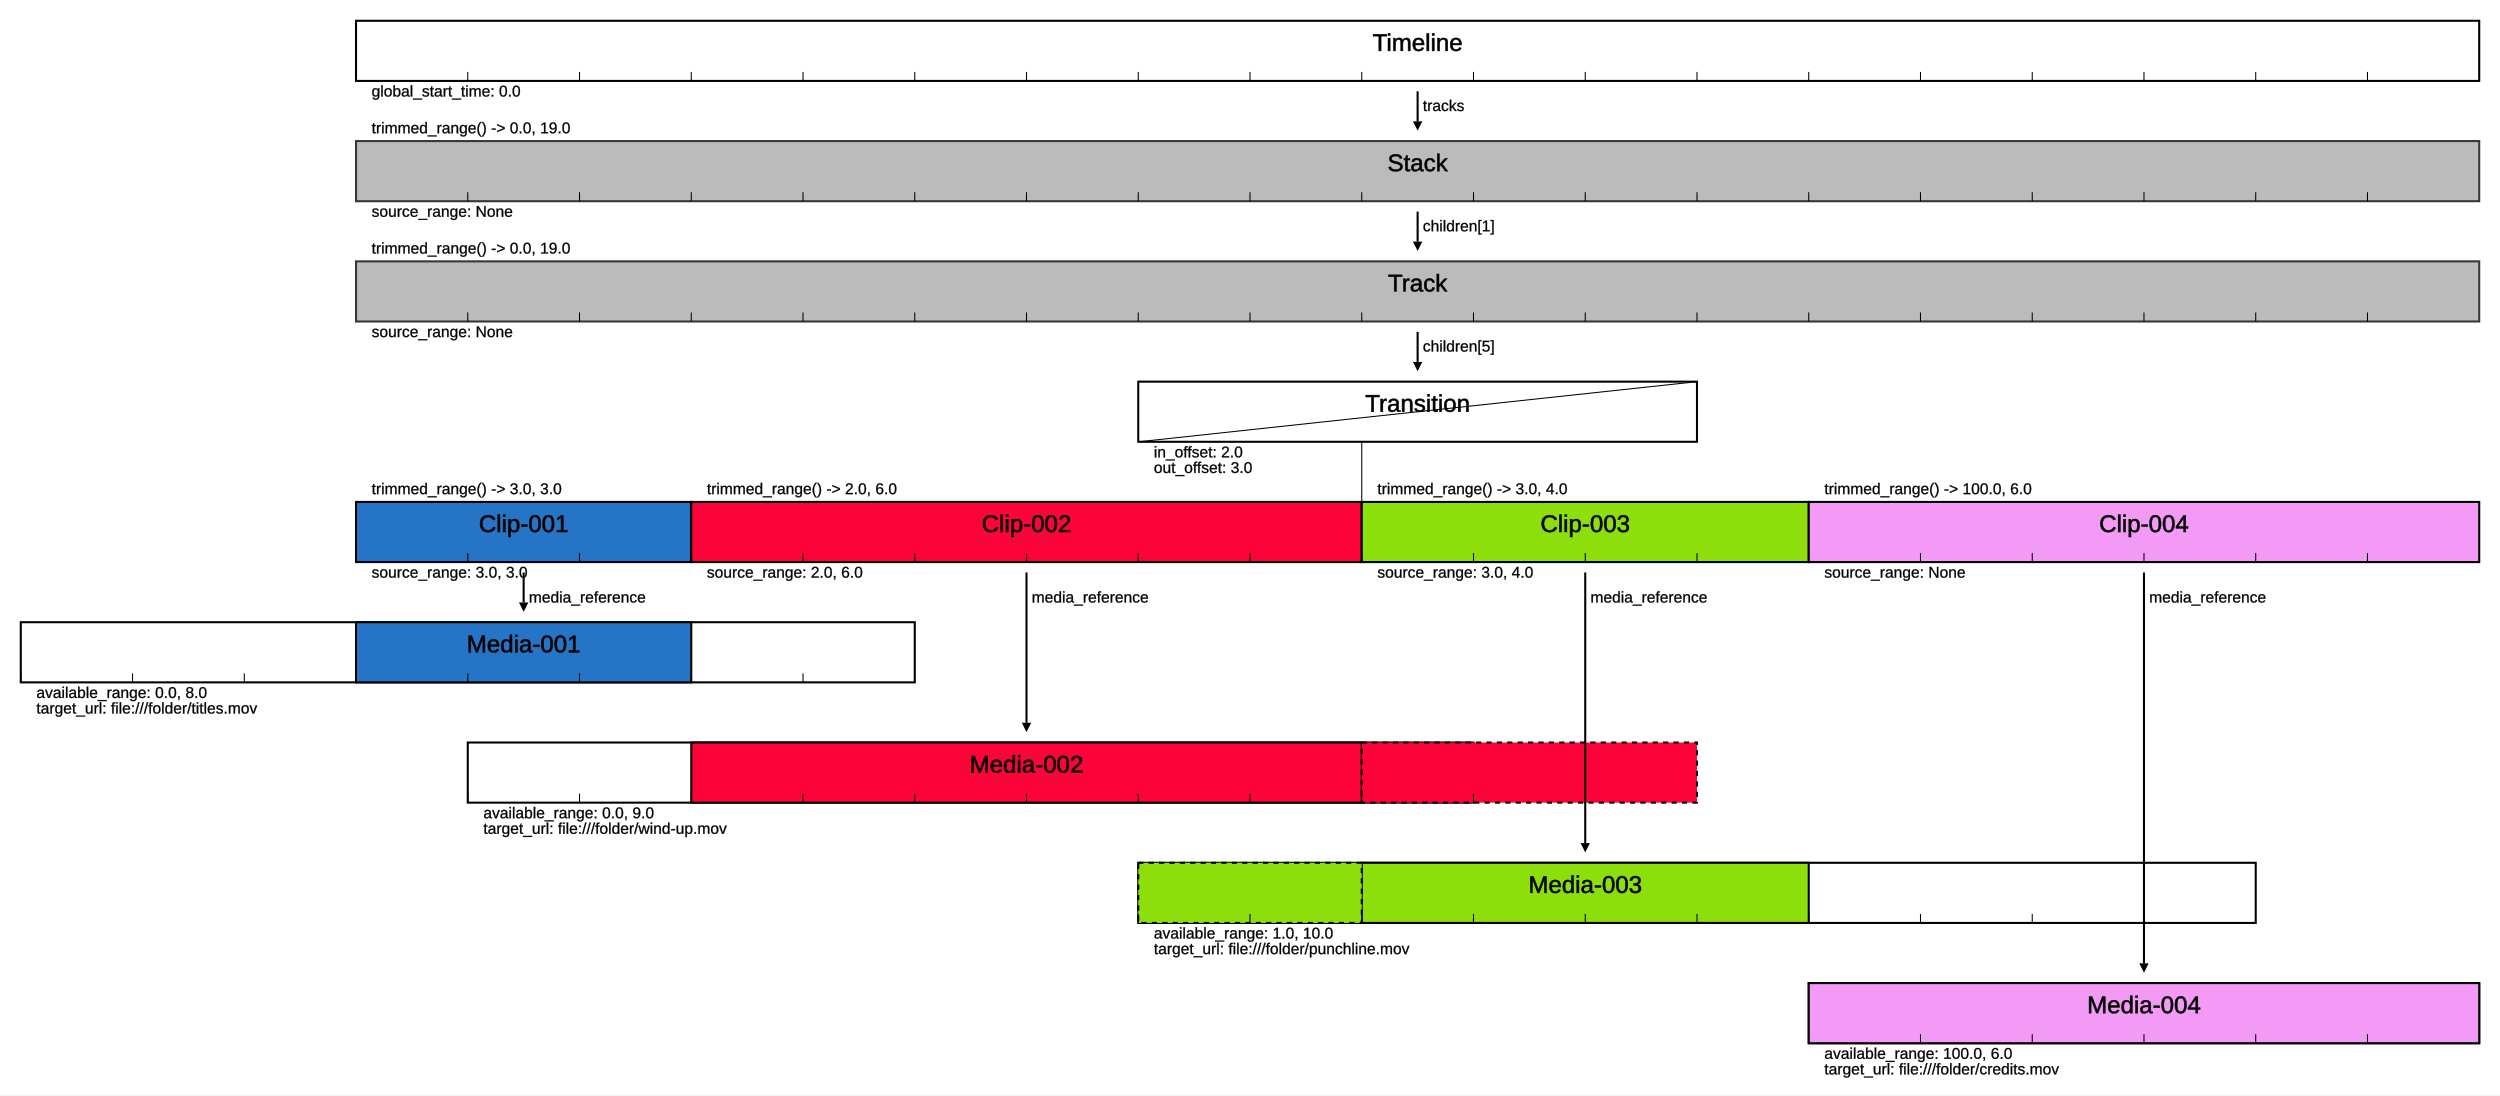
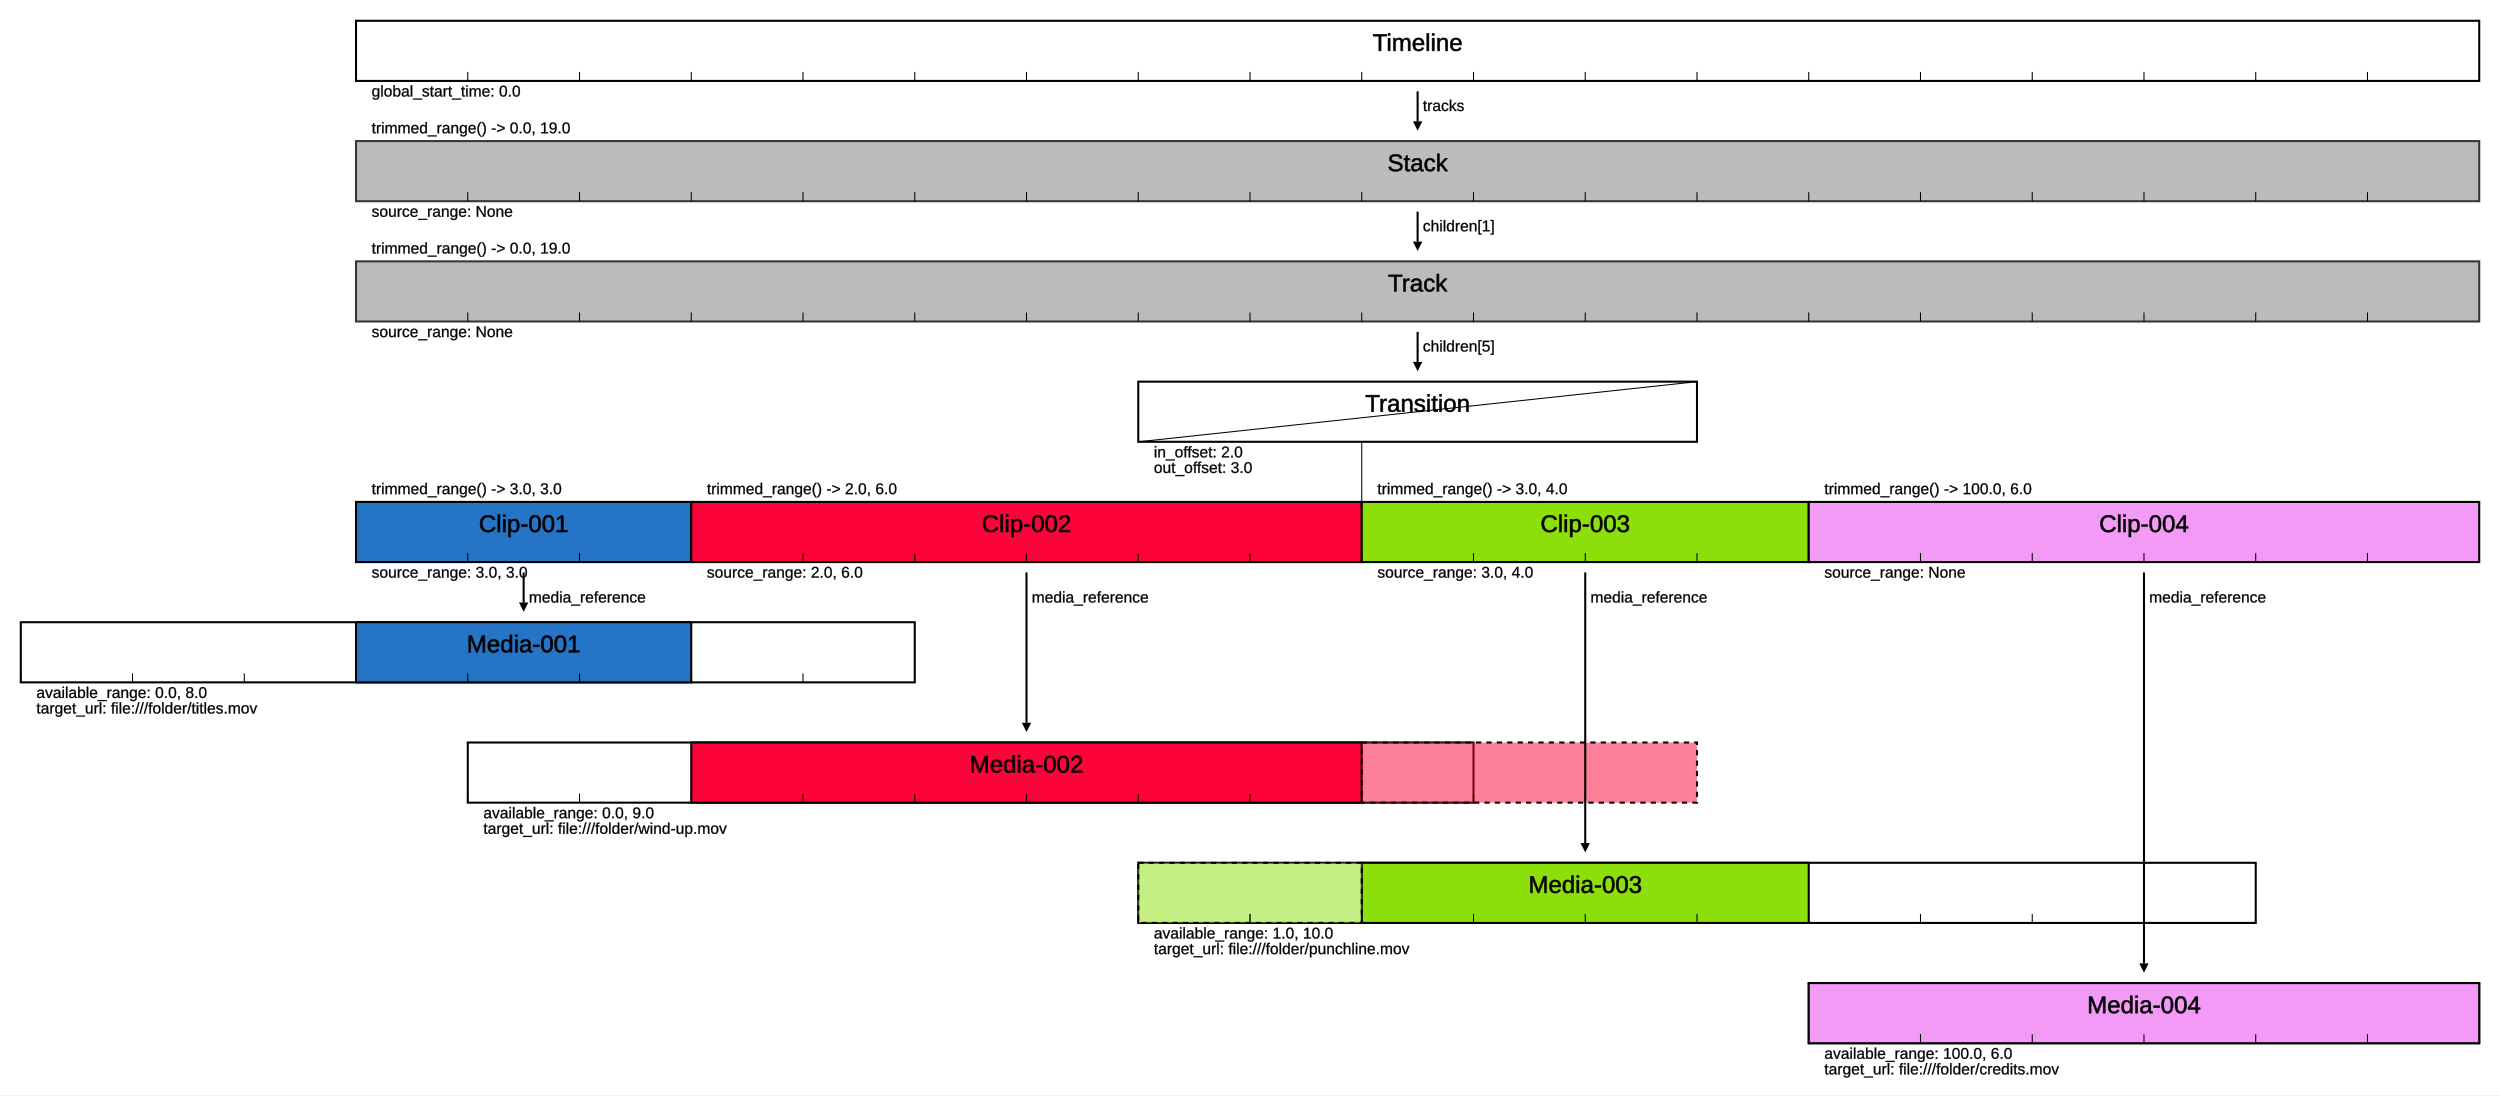
<svg xmlns="http://www.w3.org/2000/svg" height="1054.0" width="2406.0" version="4.0">
  <rect width="100%" height="100%" fill="white" />
  <g transform="translate(342.6364,20)">
    <rect width="2043.364" height="57.882" style="fill:rgb(255.0,255.0,255.0);stroke-width:2.0;stroke:rgb(0.0,0.0,0.0);opacity:1.0;" />
    <svg width="2043.364" height="57.882">
      <text x="50%" y="50%" font-size="23.153" font-family="Arial" style="stroke:rgb(0.0,0.0,0.0);stroke-width:0.5;fill:rgb(0.0,0.0,0.0);opacity:1.0;" alignment-baseline="middle" text-anchor="middle">Timeline</text>
    </svg>
  </g>
  <line x1="450.182" y1="77.882" x2="450.182" y2="69.2" style="stroke-width:1.0;stroke:rgb(0.0,0.0,0.0);opacity:1.0;stroke-linecap:butt;" />
  <line x1="557.727" y1="77.882" x2="557.727" y2="69.2" style="stroke-width:1.0;stroke:rgb(0.0,0.0,0.0);opacity:1.0;stroke-linecap:butt;" />
  <line x1="665.273" y1="77.882" x2="665.273" y2="69.2" style="stroke-width:1.0;stroke:rgb(0.0,0.0,0.0);opacity:1.0;stroke-linecap:butt;" />
  <line x1="772.818" y1="77.882" x2="772.818" y2="69.2" style="stroke-width:1.0;stroke:rgb(0.0,0.0,0.0);opacity:1.0;stroke-linecap:butt;" />
  <line x1="880.364" y1="77.882" x2="880.364" y2="69.2" style="stroke-width:1.0;stroke:rgb(0.0,0.0,0.0);opacity:1.0;stroke-linecap:butt;" />
  <line x1="987.909" y1="77.882" x2="987.909" y2="69.2" style="stroke-width:1.0;stroke:rgb(0.0,0.0,0.0);opacity:1.0;stroke-linecap:butt;" />
  <line x1="1095.455" y1="77.882" x2="1095.455" y2="69.2" style="stroke-width:1.0;stroke:rgb(0.0,0.0,0.0);opacity:1.0;stroke-linecap:butt;" />
  <line x1="1203.0" y1="77.882" x2="1203.0" y2="69.2" style="stroke-width:1.0;stroke:rgb(0.0,0.0,0.0);opacity:1.0;stroke-linecap:butt;" />
  <line x1="1310.545" y1="77.882" x2="1310.545" y2="69.2" style="stroke-width:1.0;stroke:rgb(0.0,0.0,0.0);opacity:1.0;stroke-linecap:butt;" />
  <line x1="1418.091" y1="77.882" x2="1418.091" y2="69.2" style="stroke-width:1.0;stroke:rgb(0.0,0.0,0.0);opacity:1.0;stroke-linecap:butt;" />
  <line x1="1525.636" y1="77.882" x2="1525.636" y2="69.2" style="stroke-width:1.0;stroke:rgb(0.0,0.0,0.0);opacity:1.0;stroke-linecap:butt;" />
  <line x1="1633.182" y1="77.882" x2="1633.182" y2="69.2" style="stroke-width:1.0;stroke:rgb(0.0,0.0,0.0);opacity:1.0;stroke-linecap:butt;" />
  <line x1="1740.727" y1="77.882" x2="1740.727" y2="69.2" style="stroke-width:1.0;stroke:rgb(0.0,0.0,0.0);opacity:1.0;stroke-linecap:butt;" />
  <line x1="1848.273" y1="77.882" x2="1848.273" y2="69.2" style="stroke-width:1.0;stroke:rgb(0.0,0.0,0.0);opacity:1.0;stroke-linecap:butt;" />
  <line x1="1955.818" y1="77.882" x2="1955.818" y2="69.2" style="stroke-width:1.0;stroke:rgb(0.0,0.0,0.0);opacity:1.0;stroke-linecap:butt;" />
  <line x1="2063.364" y1="77.882" x2="2063.364" y2="69.2" style="stroke-width:1.0;stroke:rgb(0.0,0.0,0.0);opacity:1.0;stroke-linecap:butt;" />
  <line x1="2170.909" y1="77.882" x2="2170.909" y2="69.2" style="stroke-width:1.0;stroke:rgb(0.0,0.0,0.0);opacity:1.0;stroke-linecap:butt;" />
  <line x1="2278.455" y1="77.882" x2="2278.455" y2="69.2" style="stroke-width:1.0;stroke:rgb(0.0,0.0,0.0);opacity:1.0;stroke-linecap:butt;" />
  <line x1="1364.318" y1="87.882" x2="1364.318" y2="116.765" style="stroke-width:2.0;stroke:rgb(0.0,0.0,0.0);opacity:1.0;stroke-linecap:butt;" />
  <polygon points="1364.318,125.765 1359.818,116.765 1368.818,116.765" style="fill:rgb(0.0,0.0,0.0);" />
  <text x="1369.318" y="106.824" font-size="15.0" font-family="Arial" style="stroke:rgb(0.0,0.0,0.0);stroke-width:0.25;fill:rgb(0.0,0.0,0.0);opacity:1.0;">tracks</text>
  <text x="357.636" y="92.882" font-size="15.0" font-family="Arial" style="stroke:rgb(0.0,0.0,0.0);stroke-width:0.25;fill:rgb(0.0,0.0,0.0);opacity:1.0;">global_start_time: 0.0</text>
  <g transform="translate(342.6364,135.7647)">
    <rect width="2043.364" height="57.882" style="fill:rgb(168.3,168.3,168.3);stroke-width:2.0;stroke:rgb(0.0,0.0,0.0);opacity:0.784;" />
    <svg width="2043.364" height="57.882">
      <text x="50%" y="50%" font-size="23.153" font-family="Arial" style="stroke:rgb(0.0,0.0,0.0);stroke-width:0.5;fill:rgb(0.0,0.0,0.0);opacity:1.0;" alignment-baseline="middle" text-anchor="middle">Stack</text>
    </svg>
  </g>
  <line x1="450.182" y1="193.647" x2="450.182" y2="184.965" style="stroke-width:1.0;stroke:rgb(0.0,0.0,0.0);opacity:1.0;stroke-linecap:butt;" />
  <line x1="557.727" y1="193.647" x2="557.727" y2="184.965" style="stroke-width:1.0;stroke:rgb(0.0,0.0,0.0);opacity:1.0;stroke-linecap:butt;" />
  <line x1="665.273" y1="193.647" x2="665.273" y2="184.965" style="stroke-width:1.0;stroke:rgb(0.0,0.0,0.0);opacity:1.0;stroke-linecap:butt;" />
  <line x1="772.818" y1="193.647" x2="772.818" y2="184.965" style="stroke-width:1.0;stroke:rgb(0.0,0.0,0.0);opacity:1.0;stroke-linecap:butt;" />
  <line x1="880.364" y1="193.647" x2="880.364" y2="184.965" style="stroke-width:1.0;stroke:rgb(0.0,0.0,0.0);opacity:1.0;stroke-linecap:butt;" />
  <line x1="987.909" y1="193.647" x2="987.909" y2="184.965" style="stroke-width:1.0;stroke:rgb(0.0,0.0,0.0);opacity:1.0;stroke-linecap:butt;" />
  <line x1="1095.455" y1="193.647" x2="1095.455" y2="184.965" style="stroke-width:1.0;stroke:rgb(0.0,0.0,0.0);opacity:1.0;stroke-linecap:butt;" />
  <line x1="1203.0" y1="193.647" x2="1203.0" y2="184.965" style="stroke-width:1.0;stroke:rgb(0.0,0.0,0.0);opacity:1.0;stroke-linecap:butt;" />
  <line x1="1310.545" y1="193.647" x2="1310.545" y2="184.965" style="stroke-width:1.0;stroke:rgb(0.0,0.0,0.0);opacity:1.0;stroke-linecap:butt;" />
  <line x1="1418.091" y1="193.647" x2="1418.091" y2="184.965" style="stroke-width:1.0;stroke:rgb(0.0,0.0,0.0);opacity:1.0;stroke-linecap:butt;" />
  <line x1="1525.636" y1="193.647" x2="1525.636" y2="184.965" style="stroke-width:1.0;stroke:rgb(0.0,0.0,0.0);opacity:1.0;stroke-linecap:butt;" />
  <line x1="1633.182" y1="193.647" x2="1633.182" y2="184.965" style="stroke-width:1.0;stroke:rgb(0.0,0.0,0.0);opacity:1.0;stroke-linecap:butt;" />
  <line x1="1740.727" y1="193.647" x2="1740.727" y2="184.965" style="stroke-width:1.0;stroke:rgb(0.0,0.0,0.0);opacity:1.0;stroke-linecap:butt;" />
  <line x1="1848.273" y1="193.647" x2="1848.273" y2="184.965" style="stroke-width:1.0;stroke:rgb(0.0,0.0,0.0);opacity:1.0;stroke-linecap:butt;" />
  <line x1="1955.818" y1="193.647" x2="1955.818" y2="184.965" style="stroke-width:1.0;stroke:rgb(0.0,0.0,0.0);opacity:1.0;stroke-linecap:butt;" />
  <line x1="2063.364" y1="193.647" x2="2063.364" y2="184.965" style="stroke-width:1.0;stroke:rgb(0.0,0.0,0.0);opacity:1.0;stroke-linecap:butt;" />
  <line x1="2170.909" y1="193.647" x2="2170.909" y2="184.965" style="stroke-width:1.0;stroke:rgb(0.0,0.0,0.0);opacity:1.0;stroke-linecap:butt;" />
  <line x1="2278.455" y1="193.647" x2="2278.455" y2="184.965" style="stroke-width:1.0;stroke:rgb(0.0,0.0,0.0);opacity:1.0;stroke-linecap:butt;" />
  <g transform="translate(342.6364,251.5294)">
    <rect width="2043.364" height="57.882" style="fill:rgb(168.3,168.3,168.3);stroke-width:2.0;stroke:rgb(0.0,0.0,0.0);opacity:0.784;" />
    <svg width="2043.364" height="57.882">
      <text x="50%" y="50%" font-size="23.153" font-family="Arial" style="stroke:rgb(0.0,0.0,0.0);stroke-width:0.5;fill:rgb(0.0,0.0,0.0);opacity:1.0;" alignment-baseline="middle" text-anchor="middle">Track</text>
    </svg>
  </g>
  <line x1="450.182" y1="309.412" x2="450.182" y2="300.729" style="stroke-width:1.0;stroke:rgb(0.0,0.0,0.0);opacity:1.0;stroke-linecap:butt;" />
  <line x1="557.727" y1="309.412" x2="557.727" y2="300.729" style="stroke-width:1.0;stroke:rgb(0.0,0.0,0.0);opacity:1.0;stroke-linecap:butt;" />
  <line x1="665.273" y1="309.412" x2="665.273" y2="300.729" style="stroke-width:1.0;stroke:rgb(0.0,0.0,0.0);opacity:1.0;stroke-linecap:butt;" />
  <line x1="772.818" y1="309.412" x2="772.818" y2="300.729" style="stroke-width:1.0;stroke:rgb(0.0,0.0,0.0);opacity:1.0;stroke-linecap:butt;" />
  <line x1="880.364" y1="309.412" x2="880.364" y2="300.729" style="stroke-width:1.0;stroke:rgb(0.0,0.0,0.0);opacity:1.0;stroke-linecap:butt;" />
  <line x1="987.909" y1="309.412" x2="987.909" y2="300.729" style="stroke-width:1.0;stroke:rgb(0.0,0.0,0.0);opacity:1.0;stroke-linecap:butt;" />
  <line x1="1095.455" y1="309.412" x2="1095.455" y2="300.729" style="stroke-width:1.0;stroke:rgb(0.0,0.0,0.0);opacity:1.0;stroke-linecap:butt;" />
  <line x1="1203.0" y1="309.412" x2="1203.0" y2="300.729" style="stroke-width:1.0;stroke:rgb(0.0,0.0,0.0);opacity:1.0;stroke-linecap:butt;" />
  <line x1="1310.545" y1="309.412" x2="1310.545" y2="300.729" style="stroke-width:1.0;stroke:rgb(0.0,0.0,0.0);opacity:1.0;stroke-linecap:butt;" />
  <line x1="1418.091" y1="309.412" x2="1418.091" y2="300.729" style="stroke-width:1.0;stroke:rgb(0.0,0.0,0.0);opacity:1.0;stroke-linecap:butt;" />
  <line x1="1525.636" y1="309.412" x2="1525.636" y2="300.729" style="stroke-width:1.0;stroke:rgb(0.0,0.0,0.0);opacity:1.0;stroke-linecap:butt;" />
  <line x1="1633.182" y1="309.412" x2="1633.182" y2="300.729" style="stroke-width:1.0;stroke:rgb(0.0,0.0,0.0);opacity:1.0;stroke-linecap:butt;" />
  <line x1="1740.727" y1="309.412" x2="1740.727" y2="300.729" style="stroke-width:1.0;stroke:rgb(0.0,0.0,0.0);opacity:1.0;stroke-linecap:butt;" />
  <line x1="1848.273" y1="309.412" x2="1848.273" y2="300.729" style="stroke-width:1.0;stroke:rgb(0.0,0.0,0.0);opacity:1.0;stroke-linecap:butt;" />
  <line x1="1955.818" y1="309.412" x2="1955.818" y2="300.729" style="stroke-width:1.0;stroke:rgb(0.0,0.0,0.0);opacity:1.0;stroke-linecap:butt;" />
  <line x1="2063.364" y1="309.412" x2="2063.364" y2="300.729" style="stroke-width:1.0;stroke:rgb(0.0,0.0,0.0);opacity:1.0;stroke-linecap:butt;" />
  <line x1="2170.909" y1="309.412" x2="2170.909" y2="300.729" style="stroke-width:1.0;stroke:rgb(0.0,0.0,0.0);opacity:1.0;stroke-linecap:butt;" />
  <line x1="2278.455" y1="309.412" x2="2278.455" y2="300.729" style="stroke-width:1.0;stroke:rgb(0.0,0.0,0.0);opacity:1.0;stroke-linecap:butt;" />
  <g transform="translate(342.6364,483.0588)">
    <rect width="322.636" height="57.882" style="fill:rgb(37.146,116.006,196.55);stroke-width:2.0;stroke:rgb(0.0,0.0,0.0);opacity:1.0;" />
    <svg width="322.636" height="57.882">
      <text x="50%" y="50%" font-size="23.153" font-family="Arial" style="stroke:rgb(0.0,0.0,0.0);stroke-width:0.5;fill:rgb(0.0,0.0,0.0);opacity:1.0;" alignment-baseline="middle" text-anchor="middle">Clip-001</text>
    </svg>
  </g>
  <line x1="342.636" y1="540.941" x2="342.636" y2="532.259" style="stroke-width:1.0;stroke:rgb(0.0,0.0,0.0);opacity:1.0;stroke-linecap:butt;" />
  <line x1="450.182" y1="540.941" x2="450.182" y2="532.259" style="stroke-width:1.0;stroke:rgb(0.0,0.0,0.0);opacity:1.0;stroke-linecap:butt;" />
  <line x1="557.727" y1="540.941" x2="557.727" y2="532.259" style="stroke-width:1.0;stroke:rgb(0.0,0.0,0.0);opacity:1.0;stroke-linecap:butt;" />
  <text x="357.636" y="475.559" font-size="15.0" font-family="Arial" style="stroke:rgb(0.0,0.0,0.0);stroke-width:0.25;fill:rgb(0.0,0.0,0.0);opacity:1.0;">trimmed_range() -&gt; 3.0, 3.0</text>
  <text x="357.636" y="555.941" font-size="15.0" font-family="Arial" style="stroke:rgb(0.0,0.0,0.0);stroke-width:0.25;fill:rgb(0.0,0.0,0.0);opacity:1.0;">source_range: 3.0, 3.0</text>
  <rect x="20.0" y="598.824" width="860.364" height="57.882" style="fill:rgb(255,255,255);stroke-width:2.0;stroke:rgb(0.0,0.0,0.0);opacity:1;fill-opacity:0;" />
  <g transform="translate(342.6364,598.8235)">
    <rect width="322.636" height="57.882" style="fill:rgb(37.146,116.006,196.55);stroke-width:2.0;stroke:rgb(0.0,0.0,0.0);opacity:1.0;" />
    <svg width="322.636" height="57.882">
      <text x="50%" y="50%" font-size="23.153" font-family="Arial" style="stroke:rgb(0.0,0.0,0.0);stroke-width:0.5;fill:rgb(0.0,0.0,0.0);opacity:1.0;" alignment-baseline="middle" text-anchor="middle">Media-001</text>
    </svg>
  </g>
  <line x1="20.0" y1="656.706" x2="20.0" y2="648.024" style="stroke-width:1.0;stroke:rgb(0.0,0.0,0.0);opacity:1.0;stroke-linecap:butt;" />
  <line x1="127.545" y1="656.706" x2="127.545" y2="648.024" style="stroke-width:1.0;stroke:rgb(0.0,0.0,0.0);opacity:1.0;stroke-linecap:butt;" />
  <line x1="235.091" y1="656.706" x2="235.091" y2="648.024" style="stroke-width:1.0;stroke:rgb(0.0,0.0,0.0);opacity:1.0;stroke-linecap:butt;" />
  <line x1="342.636" y1="656.706" x2="342.636" y2="648.024" style="stroke-width:1.0;stroke:rgb(0.0,0.0,0.0);opacity:1.0;stroke-linecap:butt;" />
  <line x1="450.182" y1="656.706" x2="450.182" y2="648.024" style="stroke-width:1.0;stroke:rgb(0.0,0.0,0.0);opacity:1.0;stroke-linecap:butt;" />
  <line x1="557.727" y1="656.706" x2="557.727" y2="648.024" style="stroke-width:1.0;stroke:rgb(0.0,0.0,0.0);opacity:1.0;stroke-linecap:butt;" />
  <line x1="665.273" y1="656.706" x2="665.273" y2="648.024" style="stroke-width:1.0;stroke:rgb(0.0,0.0,0.0);opacity:1.0;stroke-linecap:butt;" />
  <line x1="772.818" y1="656.706" x2="772.818" y2="648.024" style="stroke-width:1.0;stroke:rgb(0.0,0.0,0.0);opacity:1.0;stroke-linecap:butt;" />
  <text x="35.0" y="671.706" font-size="15.0" font-family="Arial" style="stroke:rgb(0.0,0.0,0.0);stroke-width:0.25;fill:rgb(0.0,0.0,0.0);opacity:1.0;">available_range: 0.0, 8.0</text>
  <text x="35.0" y="686.706" font-size="15.0" font-family="Arial" style="stroke:rgb(0.0,0.0,0.0);stroke-width:0.25;fill:rgb(0.0,0.0,0.0);opacity:1.0;">target_url: file:///folder/titles.mov</text>
  <line x1="503.955" y1="550.941" x2="503.955" y2="579.824" style="stroke-width:2.0;stroke:rgb(0.0,0.0,0.0);opacity:1.0;stroke-linecap:butt;" />
  <polygon points="503.955,588.824 499.455,579.824 508.455,579.824" style="fill:rgb(0.0,0.0,0.0);" />
  <text x="508.955" y="579.882" font-size="15.0" font-family="Arial" style="stroke:rgb(0.0,0.0,0.0);stroke-width:0.25;fill:rgb(0.0,0.0,0.0);opacity:1.0;">media_reference</text>
  <g transform="translate(665.2727,483.0588)">
    <rect width="645.273" height="57.882" style="fill:rgb(251.562,2.791,56.8);stroke-width:2.0;stroke:rgb(0.0,0.0,0.0);opacity:1.0;" />
    <svg width="645.273" height="57.882">
      <text x="50%" y="50%" font-size="23.153" font-family="Arial" style="stroke:rgb(0.0,0.0,0.0);stroke-width:0.5;fill:rgb(0.0,0.0,0.0);opacity:1.0;" alignment-baseline="middle" text-anchor="middle">Clip-002</text>
    </svg>
  </g>
  <line x1="665.273" y1="540.941" x2="665.273" y2="532.259" style="stroke-width:1.0;stroke:rgb(0.0,0.0,0.0);opacity:1.0;stroke-linecap:butt;" />
  <line x1="772.818" y1="540.941" x2="772.818" y2="532.259" style="stroke-width:1.0;stroke:rgb(0.0,0.0,0.0);opacity:1.0;stroke-linecap:butt;" />
  <line x1="880.364" y1="540.941" x2="880.364" y2="532.259" style="stroke-width:1.0;stroke:rgb(0.0,0.0,0.0);opacity:1.0;stroke-linecap:butt;" />
  <line x1="987.909" y1="540.941" x2="987.909" y2="532.259" style="stroke-width:1.0;stroke:rgb(0.0,0.0,0.0);opacity:1.0;stroke-linecap:butt;" />
  <line x1="1095.455" y1="540.941" x2="1095.455" y2="532.259" style="stroke-width:1.0;stroke:rgb(0.0,0.0,0.0);opacity:1.0;stroke-linecap:butt;" />
  <line x1="1203.0" y1="540.941" x2="1203.0" y2="532.259" style="stroke-width:1.0;stroke:rgb(0.0,0.0,0.0);opacity:1.0;stroke-linecap:butt;" />
  <text x="680.273" y="475.559" font-size="15.0" font-family="Arial" style="stroke:rgb(0.0,0.0,0.0);stroke-width:0.25;fill:rgb(0.0,0.0,0.0);opacity:1.0;">trimmed_range() -&gt; 2.0, 6.0</text>
  <text x="680.273" y="555.941" font-size="15.0" font-family="Arial" style="stroke:rgb(0.0,0.0,0.0);stroke-width:0.25;fill:rgb(0.0,0.0,0.0);opacity:1.0;">source_range: 2.0, 6.0</text>
  <rect x="450.182" y="714.588" width="967.909" height="57.882" style="fill:rgb(255,255,255);stroke-width:2.0;stroke:rgb(0.0,0.0,0.0);opacity:1;fill-opacity:0;" />
  <g transform="translate(665.2727,714.5882)">
    <rect width="645.273" height="57.882" style="fill:rgb(251.562,2.791,56.8);stroke-width:2.0;stroke:rgb(0.0,0.0,0.0);opacity:1.0;" />
    <svg width="645.273" height="57.882">
      <text x="50%" y="50%" font-size="23.153" font-family="Arial" style="stroke:rgb(0.0,0.0,0.0);stroke-width:0.5;fill:rgb(0.0,0.0,0.0);opacity:1.0;" alignment-baseline="middle" text-anchor="middle">Media-002</text>
    </svg>
  </g>
  <line x1="450.182" y1="772.471" x2="450.182" y2="763.788" style="stroke-width:1.0;stroke:rgb(0.0,0.0,0.0);opacity:1.0;stroke-linecap:butt;" />
  <line x1="557.727" y1="772.471" x2="557.727" y2="763.788" style="stroke-width:1.0;stroke:rgb(0.0,0.0,0.0);opacity:1.0;stroke-linecap:butt;" />
  <line x1="665.273" y1="772.471" x2="665.273" y2="763.788" style="stroke-width:1.0;stroke:rgb(0.0,0.0,0.0);opacity:1.0;stroke-linecap:butt;" />
  <line x1="772.818" y1="772.471" x2="772.818" y2="763.788" style="stroke-width:1.0;stroke:rgb(0.0,0.0,0.0);opacity:1.0;stroke-linecap:butt;" />
  <line x1="880.364" y1="772.471" x2="880.364" y2="763.788" style="stroke-width:1.0;stroke:rgb(0.0,0.0,0.0);opacity:1.0;stroke-linecap:butt;" />
  <line x1="987.909" y1="772.471" x2="987.909" y2="763.788" style="stroke-width:1.0;stroke:rgb(0.0,0.0,0.0);opacity:1.0;stroke-linecap:butt;" />
  <line x1="1095.455" y1="772.471" x2="1095.455" y2="763.788" style="stroke-width:1.0;stroke:rgb(0.0,0.0,0.0);opacity:1.0;stroke-linecap:butt;" />
  <line x1="1203.0" y1="772.471" x2="1203.0" y2="763.788" style="stroke-width:1.0;stroke:rgb(0.0,0.0,0.0);opacity:1.0;stroke-linecap:butt;" />
  <line x1="1310.545" y1="772.471" x2="1310.545" y2="763.788" style="stroke-width:1.0;stroke:rgb(0.0,0.0,0.0);opacity:1.0;stroke-linecap:butt;" />
  <text x="465.182" y="787.471" font-size="15.0" font-family="Arial" style="stroke:rgb(0.0,0.0,0.0);stroke-width:0.25;fill:rgb(0.0,0.0,0.0);opacity:1.0;">available_range: 0.0, 9.0</text>
  <text x="465.182" y="802.471" font-size="15.0" font-family="Arial" style="stroke:rgb(0.0,0.0,0.0);stroke-width:0.25;fill:rgb(0.0,0.0,0.0);opacity:1.0;">target_url: file:///folder/wind-up.mov</text>
  <line x1="987.909" y1="550.941" x2="987.909" y2="695.588" style="stroke-width:2.0;stroke:rgb(0.0,0.0,0.0);opacity:1.0;stroke-linecap:butt;" />
  <polygon points="987.909,704.588 983.409,695.588 992.409,695.588" style="fill:rgb(0.0,0.0,0.0);" />
  <text x="992.909" y="579.882" font-size="15.0" font-family="Arial" style="stroke:rgb(0.0,0.0,0.0);stroke-width:0.25;fill:rgb(0.0,0.0,0.0);opacity:1.0;">media_reference</text>
-   <rect x="1310.545" y="714.588" width="322.636" height="57.882" stroke-dasharray="5" style="fill:rgb(251.562,2.791,56.8);stroke-width:2.0;stroke:rgb(0.0,0.0,0.0);opacity:1;fill-opacity:127.5" />
+   <rect x="1310.545" y="714.588" width="322.636" height="57.882" stroke-dasharray="5" style="fill:rgb(251.562,2.791,56.8);stroke-width:2.0;stroke:rgb(0.0,0.0,0.0);opacity:1;fill-opacity:0.5" />
  <line x1="1310.545" y1="772.471" x2="1310.545" y2="763.788" style="stroke-width:1.0;stroke:rgb(0.0,0.0,0.0);opacity:1.0;stroke-linecap:butt;" />
  <line x1="1418.091" y1="772.471" x2="1418.091" y2="763.788" style="stroke-width:1.0;stroke:rgb(0.0,0.0,0.0);opacity:1.0;stroke-linecap:butt;" />
  <line x1="1525.636" y1="772.471" x2="1525.636" y2="763.788" style="stroke-width:1.0;stroke:rgb(0.0,0.0,0.0);opacity:1.0;stroke-linecap:butt;" />
  <g transform="translate(1095.455,367.2941)">
    <rect width="537.727" height="57.882" style="fill:rgb(255.0,255.0,255.0);stroke-width:2.0;stroke:rgb(0.0,0.0,0.0);opacity:1;" />
    <svg width="537.727" height="57.882">
      <text x="50%" y="50%" font-size="23.153" font-family="Arial" style="stroke:rgb(0.0,0.0,0.0);stroke-width:0.5;fill:rgb(0.0,0.0,0.0);opacity:1.0;" alignment-baseline="middle" text-anchor="middle">Transition</text>
    </svg>
  </g>
  <line x1="1095.455" y1="425.176" x2="1633.182" y2="367.294" style="stroke-width:1.0;stroke:rgb(0.0,0.0,0.0);opacity:1.0;stroke-linecap:butt;" />
  <text x="1110.455" y="440.176" font-size="15.0" font-family="Arial" style="stroke:rgb(0.0,0.0,0.0);stroke-width:0.25;fill:rgb(0.0,0.0,0.0);opacity:1.0;">in_offset: 2.0</text>
  <text x="1110.455" y="455.176" font-size="15.0" font-family="Arial" style="stroke:rgb(0.0,0.0,0.0);stroke-width:0.25;fill:rgb(0.0,0.0,0.0);opacity:1.0;">out_offset: 3.0</text>
  <line x1="1310.545" y1="425.176" x2="1310.545" y2="540.941" style="stroke-width:1.0;stroke:rgb(0.0,0.0,0.0);opacity:1.0;stroke-linecap:butt;" />
  <g transform="translate(1310.545,483.0588)">
    <rect width="430.182" height="57.882" style="fill:rgb(141.003,222.501,10.903);stroke-width:2.0;stroke:rgb(0.0,0.0,0.0);opacity:1.0;" />
    <svg width="430.182" height="57.882">
      <text x="50%" y="50%" font-size="23.153" font-family="Arial" style="stroke:rgb(0.0,0.0,0.0);stroke-width:0.5;fill:rgb(0.0,0.0,0.0);opacity:1.0;" alignment-baseline="middle" text-anchor="middle">Clip-003</text>
    </svg>
  </g>
  <line x1="1310.545" y1="540.941" x2="1310.545" y2="532.259" style="stroke-width:1.0;stroke:rgb(0.0,0.0,0.0);opacity:1.0;stroke-linecap:butt;" />
  <line x1="1418.091" y1="540.941" x2="1418.091" y2="532.259" style="stroke-width:1.0;stroke:rgb(0.0,0.0,0.0);opacity:1.0;stroke-linecap:butt;" />
  <line x1="1525.636" y1="540.941" x2="1525.636" y2="532.259" style="stroke-width:1.0;stroke:rgb(0.0,0.0,0.0);opacity:1.0;stroke-linecap:butt;" />
  <line x1="1633.182" y1="540.941" x2="1633.182" y2="532.259" style="stroke-width:1.0;stroke:rgb(0.0,0.0,0.0);opacity:1.0;stroke-linecap:butt;" />
  <text x="1325.545" y="475.559" font-size="15.0" font-family="Arial" style="stroke:rgb(0.0,0.0,0.0);stroke-width:0.25;fill:rgb(0.0,0.0,0.0);opacity:1.0;">trimmed_range() -&gt; 3.0, 4.0</text>
  <text x="1325.545" y="555.941" font-size="15.0" font-family="Arial" style="stroke:rgb(0.0,0.0,0.0);stroke-width:0.25;fill:rgb(0.0,0.0,0.0);opacity:1.0;">source_range: 3.0, 4.0</text>
  <rect x="1095.455" y="830.353" width="1075.455" height="57.882" style="fill:rgb(255,255,255);stroke-width:2.0;stroke:rgb(0.0,0.0,0.0);opacity:1;fill-opacity:0;" />
  <g transform="translate(1310.545,830.3529)">
    <rect width="430.182" height="57.882" style="fill:rgb(141.003,222.501,10.903);stroke-width:2.0;stroke:rgb(0.0,0.0,0.0);opacity:1.0;" />
    <svg width="430.182" height="57.882">
      <text x="50%" y="50%" font-size="23.153" font-family="Arial" style="stroke:rgb(0.0,0.0,0.0);stroke-width:0.5;fill:rgb(0.0,0.0,0.0);opacity:1.0;" alignment-baseline="middle" text-anchor="middle">Media-003</text>
    </svg>
  </g>
  <line x1="1095.455" y1="888.235" x2="1095.455" y2="879.553" style="stroke-width:1.0;stroke:rgb(0.0,0.0,0.0);opacity:1.0;stroke-linecap:butt;" />
  <line x1="1203.0" y1="888.235" x2="1203.0" y2="879.553" style="stroke-width:1.0;stroke:rgb(0.0,0.0,0.0);opacity:1.0;stroke-linecap:butt;" />
  <line x1="1310.545" y1="888.235" x2="1310.545" y2="879.553" style="stroke-width:1.0;stroke:rgb(0.0,0.0,0.0);opacity:1.0;stroke-linecap:butt;" />
  <line x1="1418.091" y1="888.235" x2="1418.091" y2="879.553" style="stroke-width:1.0;stroke:rgb(0.0,0.0,0.0);opacity:1.0;stroke-linecap:butt;" />
  <line x1="1525.636" y1="888.235" x2="1525.636" y2="879.553" style="stroke-width:1.0;stroke:rgb(0.0,0.0,0.0);opacity:1.0;stroke-linecap:butt;" />
  <line x1="1633.182" y1="888.235" x2="1633.182" y2="879.553" style="stroke-width:1.0;stroke:rgb(0.0,0.0,0.0);opacity:1.0;stroke-linecap:butt;" />
  <line x1="1740.727" y1="888.235" x2="1740.727" y2="879.553" style="stroke-width:1.0;stroke:rgb(0.0,0.0,0.0);opacity:1.0;stroke-linecap:butt;" />
  <line x1="1848.273" y1="888.235" x2="1848.273" y2="879.553" style="stroke-width:1.0;stroke:rgb(0.0,0.0,0.0);opacity:1.0;stroke-linecap:butt;" />
  <line x1="1955.818" y1="888.235" x2="1955.818" y2="879.553" style="stroke-width:1.0;stroke:rgb(0.0,0.0,0.0);opacity:1.0;stroke-linecap:butt;" />
  <line x1="2063.364" y1="888.235" x2="2063.364" y2="879.553" style="stroke-width:1.0;stroke:rgb(0.0,0.0,0.0);opacity:1.0;stroke-linecap:butt;" />
  <text x="1110.455" y="903.235" font-size="15.0" font-family="Arial" style="stroke:rgb(0.0,0.0,0.0);stroke-width:0.25;fill:rgb(0.0,0.0,0.0);opacity:1.0;">available_range: 1.0, 10.0</text>
  <text x="1110.455" y="918.235" font-size="15.0" font-family="Arial" style="stroke:rgb(0.0,0.0,0.0);stroke-width:0.25;fill:rgb(0.0,0.0,0.0);opacity:1.0;">target_url: file:///folder/punchline.mov</text>
  <line x1="1525.636" y1="550.941" x2="1525.636" y2="811.353" style="stroke-width:2.0;stroke:rgb(0.0,0.0,0.0);opacity:1.0;stroke-linecap:butt;" />
  <polygon points="1525.636,820.353 1521.136,811.353 1530.136,811.353" style="fill:rgb(0.0,0.0,0.0);" />
  <text x="1530.636" y="579.882" font-size="15.0" font-family="Arial" style="stroke:rgb(0.0,0.0,0.0);stroke-width:0.25;fill:rgb(0.0,0.0,0.0);opacity:1.0;">media_reference</text>
-   <rect x="1095.455" y="830.353" width="215.091" height="57.882" stroke-dasharray="5" style="fill:rgb(141.003,222.501,10.903);stroke-width:2.0;stroke:rgb(0.0,0.0,0.0);opacity:1;fill-opacity:127.5" />
+   <rect x="1095.455" y="830.353" width="215.091" height="57.882" stroke-dasharray="5" style="fill:rgb(141.003,222.501,10.903);stroke-width:2.0;stroke:rgb(0.0,0.0,0.0);opacity:1;fill-opacity:0.5" />
  <line x1="1095.455" y1="888.235" x2="1095.455" y2="879.553" style="stroke-width:1.0;stroke:rgb(0.0,0.0,0.0);opacity:1.0;stroke-linecap:butt;" />
  <line x1="1203.0" y1="888.235" x2="1203.0" y2="879.553" style="stroke-width:1.0;stroke:rgb(0.0,0.0,0.0);opacity:1.0;stroke-linecap:butt;" />
  <line x1="1310.545" y1="888.235" x2="1310.545" y2="879.553" style="stroke-width:1.0;stroke:rgb(0.0,0.0,0.0);opacity:1.0;stroke-linecap:butt;" />
  <g transform="translate(1740.727,483.0588)">
    <rect width="645.273" height="57.882" style="fill:rgb(242.452,154.073,245.066);stroke-width:2.0;stroke:rgb(0.0,0.0,0.0);opacity:1.0;" />
    <svg width="645.273" height="57.882">
      <text x="50%" y="50%" font-size="23.153" font-family="Arial" style="stroke:rgb(0.0,0.0,0.0);stroke-width:0.5;fill:rgb(0.0,0.0,0.0);opacity:1.0;" alignment-baseline="middle" text-anchor="middle">Clip-004</text>
    </svg>
  </g>
  <line x1="1740.727" y1="540.941" x2="1740.727" y2="532.259" style="stroke-width:1.0;stroke:rgb(0.0,0.0,0.0);opacity:1.0;stroke-linecap:butt;" />
  <line x1="1848.273" y1="540.941" x2="1848.273" y2="532.259" style="stroke-width:1.0;stroke:rgb(0.0,0.0,0.0);opacity:1.0;stroke-linecap:butt;" />
  <line x1="1955.818" y1="540.941" x2="1955.818" y2="532.259" style="stroke-width:1.0;stroke:rgb(0.0,0.0,0.0);opacity:1.0;stroke-linecap:butt;" />
  <line x1="2063.364" y1="540.941" x2="2063.364" y2="532.259" style="stroke-width:1.0;stroke:rgb(0.0,0.0,0.0);opacity:1.0;stroke-linecap:butt;" />
  <line x1="2170.909" y1="540.941" x2="2170.909" y2="532.259" style="stroke-width:1.0;stroke:rgb(0.0,0.0,0.0);opacity:1.0;stroke-linecap:butt;" />
  <line x1="2278.455" y1="540.941" x2="2278.455" y2="532.259" style="stroke-width:1.0;stroke:rgb(0.0,0.0,0.0);opacity:1.0;stroke-linecap:butt;" />
  <text x="1755.727" y="475.559" font-size="15.0" font-family="Arial" style="stroke:rgb(0.0,0.0,0.0);stroke-width:0.25;fill:rgb(0.0,0.0,0.0);opacity:1.0;">trimmed_range() -&gt; 100.0, 6.0</text>
  <text x="1755.727" y="555.941" font-size="15.0" font-family="Arial" style="stroke:rgb(0.0,0.0,0.0);stroke-width:0.25;fill:rgb(0.0,0.0,0.0);opacity:1.0;">source_range: None</text>
  <rect x="1740.727" y="946.118" width="645.273" height="57.882" style="fill:rgb(255,255,255);stroke-width:2.0;stroke:rgb(0.0,0.0,0.0);opacity:1;fill-opacity:0;" />
  <g transform="translate(1740.727,946.1176)">
    <rect width="645.273" height="57.882" style="fill:rgb(242.452,154.073,245.066);stroke-width:2.0;stroke:rgb(0.0,0.0,0.0);opacity:1.0;" />
    <svg width="645.273" height="57.882">
      <text x="50%" y="50%" font-size="23.153" font-family="Arial" style="stroke:rgb(0.0,0.0,0.0);stroke-width:0.5;fill:rgb(0.0,0.0,0.0);opacity:1.0;" alignment-baseline="middle" text-anchor="middle">Media-004</text>
    </svg>
  </g>
  <line x1="1740.727" y1="1004.0" x2="1740.727" y2="995.318" style="stroke-width:1.0;stroke:rgb(0.0,0.0,0.0);opacity:1.0;stroke-linecap:butt;" />
  <line x1="1848.273" y1="1004.0" x2="1848.273" y2="995.318" style="stroke-width:1.0;stroke:rgb(0.0,0.0,0.0);opacity:1.0;stroke-linecap:butt;" />
  <line x1="1955.818" y1="1004.0" x2="1955.818" y2="995.318" style="stroke-width:1.0;stroke:rgb(0.0,0.0,0.0);opacity:1.0;stroke-linecap:butt;" />
  <line x1="2063.364" y1="1004.0" x2="2063.364" y2="995.318" style="stroke-width:1.0;stroke:rgb(0.0,0.0,0.0);opacity:1.0;stroke-linecap:butt;" />
  <line x1="2170.909" y1="1004.0" x2="2170.909" y2="995.318" style="stroke-width:1.0;stroke:rgb(0.0,0.0,0.0);opacity:1.0;stroke-linecap:butt;" />
  <line x1="2278.455" y1="1004.0" x2="2278.455" y2="995.318" style="stroke-width:1.0;stroke:rgb(0.0,0.0,0.0);opacity:1.0;stroke-linecap:butt;" />
  <text x="1755.727" y="1019.0" font-size="15.0" font-family="Arial" style="stroke:rgb(0.0,0.0,0.0);stroke-width:0.25;fill:rgb(0.0,0.0,0.0);opacity:1.0;">available_range: 100.0, 6.0</text>
  <text x="1755.727" y="1034.0" font-size="15.0" font-family="Arial" style="stroke:rgb(0.0,0.0,0.0);stroke-width:0.25;fill:rgb(0.0,0.0,0.0);opacity:1.0;">target_url: file:///folder/credits.mov</text>
  <line x1="2063.364" y1="550.941" x2="2063.364" y2="927.118" style="stroke-width:2.0;stroke:rgb(0.0,0.0,0.0);opacity:1.0;stroke-linecap:butt;" />
  <polygon points="2063.364,936.118 2058.864,927.118 2067.864,927.118" style="fill:rgb(0.0,0.0,0.0);" />
  <text x="2068.364" y="579.882" font-size="15.0" font-family="Arial" style="stroke:rgb(0.0,0.0,0.0);stroke-width:0.25;fill:rgb(0.0,0.0,0.0);opacity:1.0;">media_reference</text>
  <line x1="1364.318" y1="319.412" x2="1364.318" y2="348.294" style="stroke-width:2.0;stroke:rgb(0.0,0.0,0.0);opacity:1.0;stroke-linecap:butt;" />
  <polygon points="1364.318,357.294 1359.818,348.294 1368.818,348.294" style="fill:rgb(0.0,0.0,0.0);" />
  <text x="1369.318" y="338.353" font-size="15.0" font-family="Arial" style="stroke:rgb(0.0,0.0,0.0);stroke-width:0.25;fill:rgb(0.0,0.0,0.0);opacity:1.0;">children[5]</text>
  <text x="357.636" y="244.029" font-size="15.0" font-family="Arial" style="stroke:rgb(0.0,0.0,0.0);stroke-width:0.25;fill:rgb(0.0,0.0,0.0);opacity:1.0;">trimmed_range() -&gt; 0.0, 19.0</text>
  <text x="357.636" y="324.412" font-size="15.0" font-family="Arial" style="stroke:rgb(0.0,0.0,0.0);stroke-width:0.25;fill:rgb(0.0,0.0,0.0);opacity:1.0;">source_range: None</text>
  <line x1="1364.318" y1="203.647" x2="1364.318" y2="232.529" style="stroke-width:2.0;stroke:rgb(0.0,0.0,0.0);opacity:1.0;stroke-linecap:butt;" />
  <polygon points="1364.318,241.529 1359.818,232.529 1368.818,232.529" style="fill:rgb(0.0,0.0,0.0);" />
  <text x="1369.318" y="222.588" font-size="15.0" font-family="Arial" style="stroke:rgb(0.0,0.0,0.0);stroke-width:0.25;fill:rgb(0.0,0.0,0.0);opacity:1.0;">children[1]</text>
  <text x="357.636" y="128.265" font-size="15.0" font-family="Arial" style="stroke:rgb(0.0,0.0,0.0);stroke-width:0.25;fill:rgb(0.0,0.0,0.0);opacity:1.0;">trimmed_range() -&gt; 0.0, 19.0</text>
  <text x="357.636" y="208.647" font-size="15.0" font-family="Arial" style="stroke:rgb(0.0,0.0,0.0);stroke-width:0.25;fill:rgb(0.0,0.0,0.0);opacity:1.0;">source_range: None</text>
</svg>
